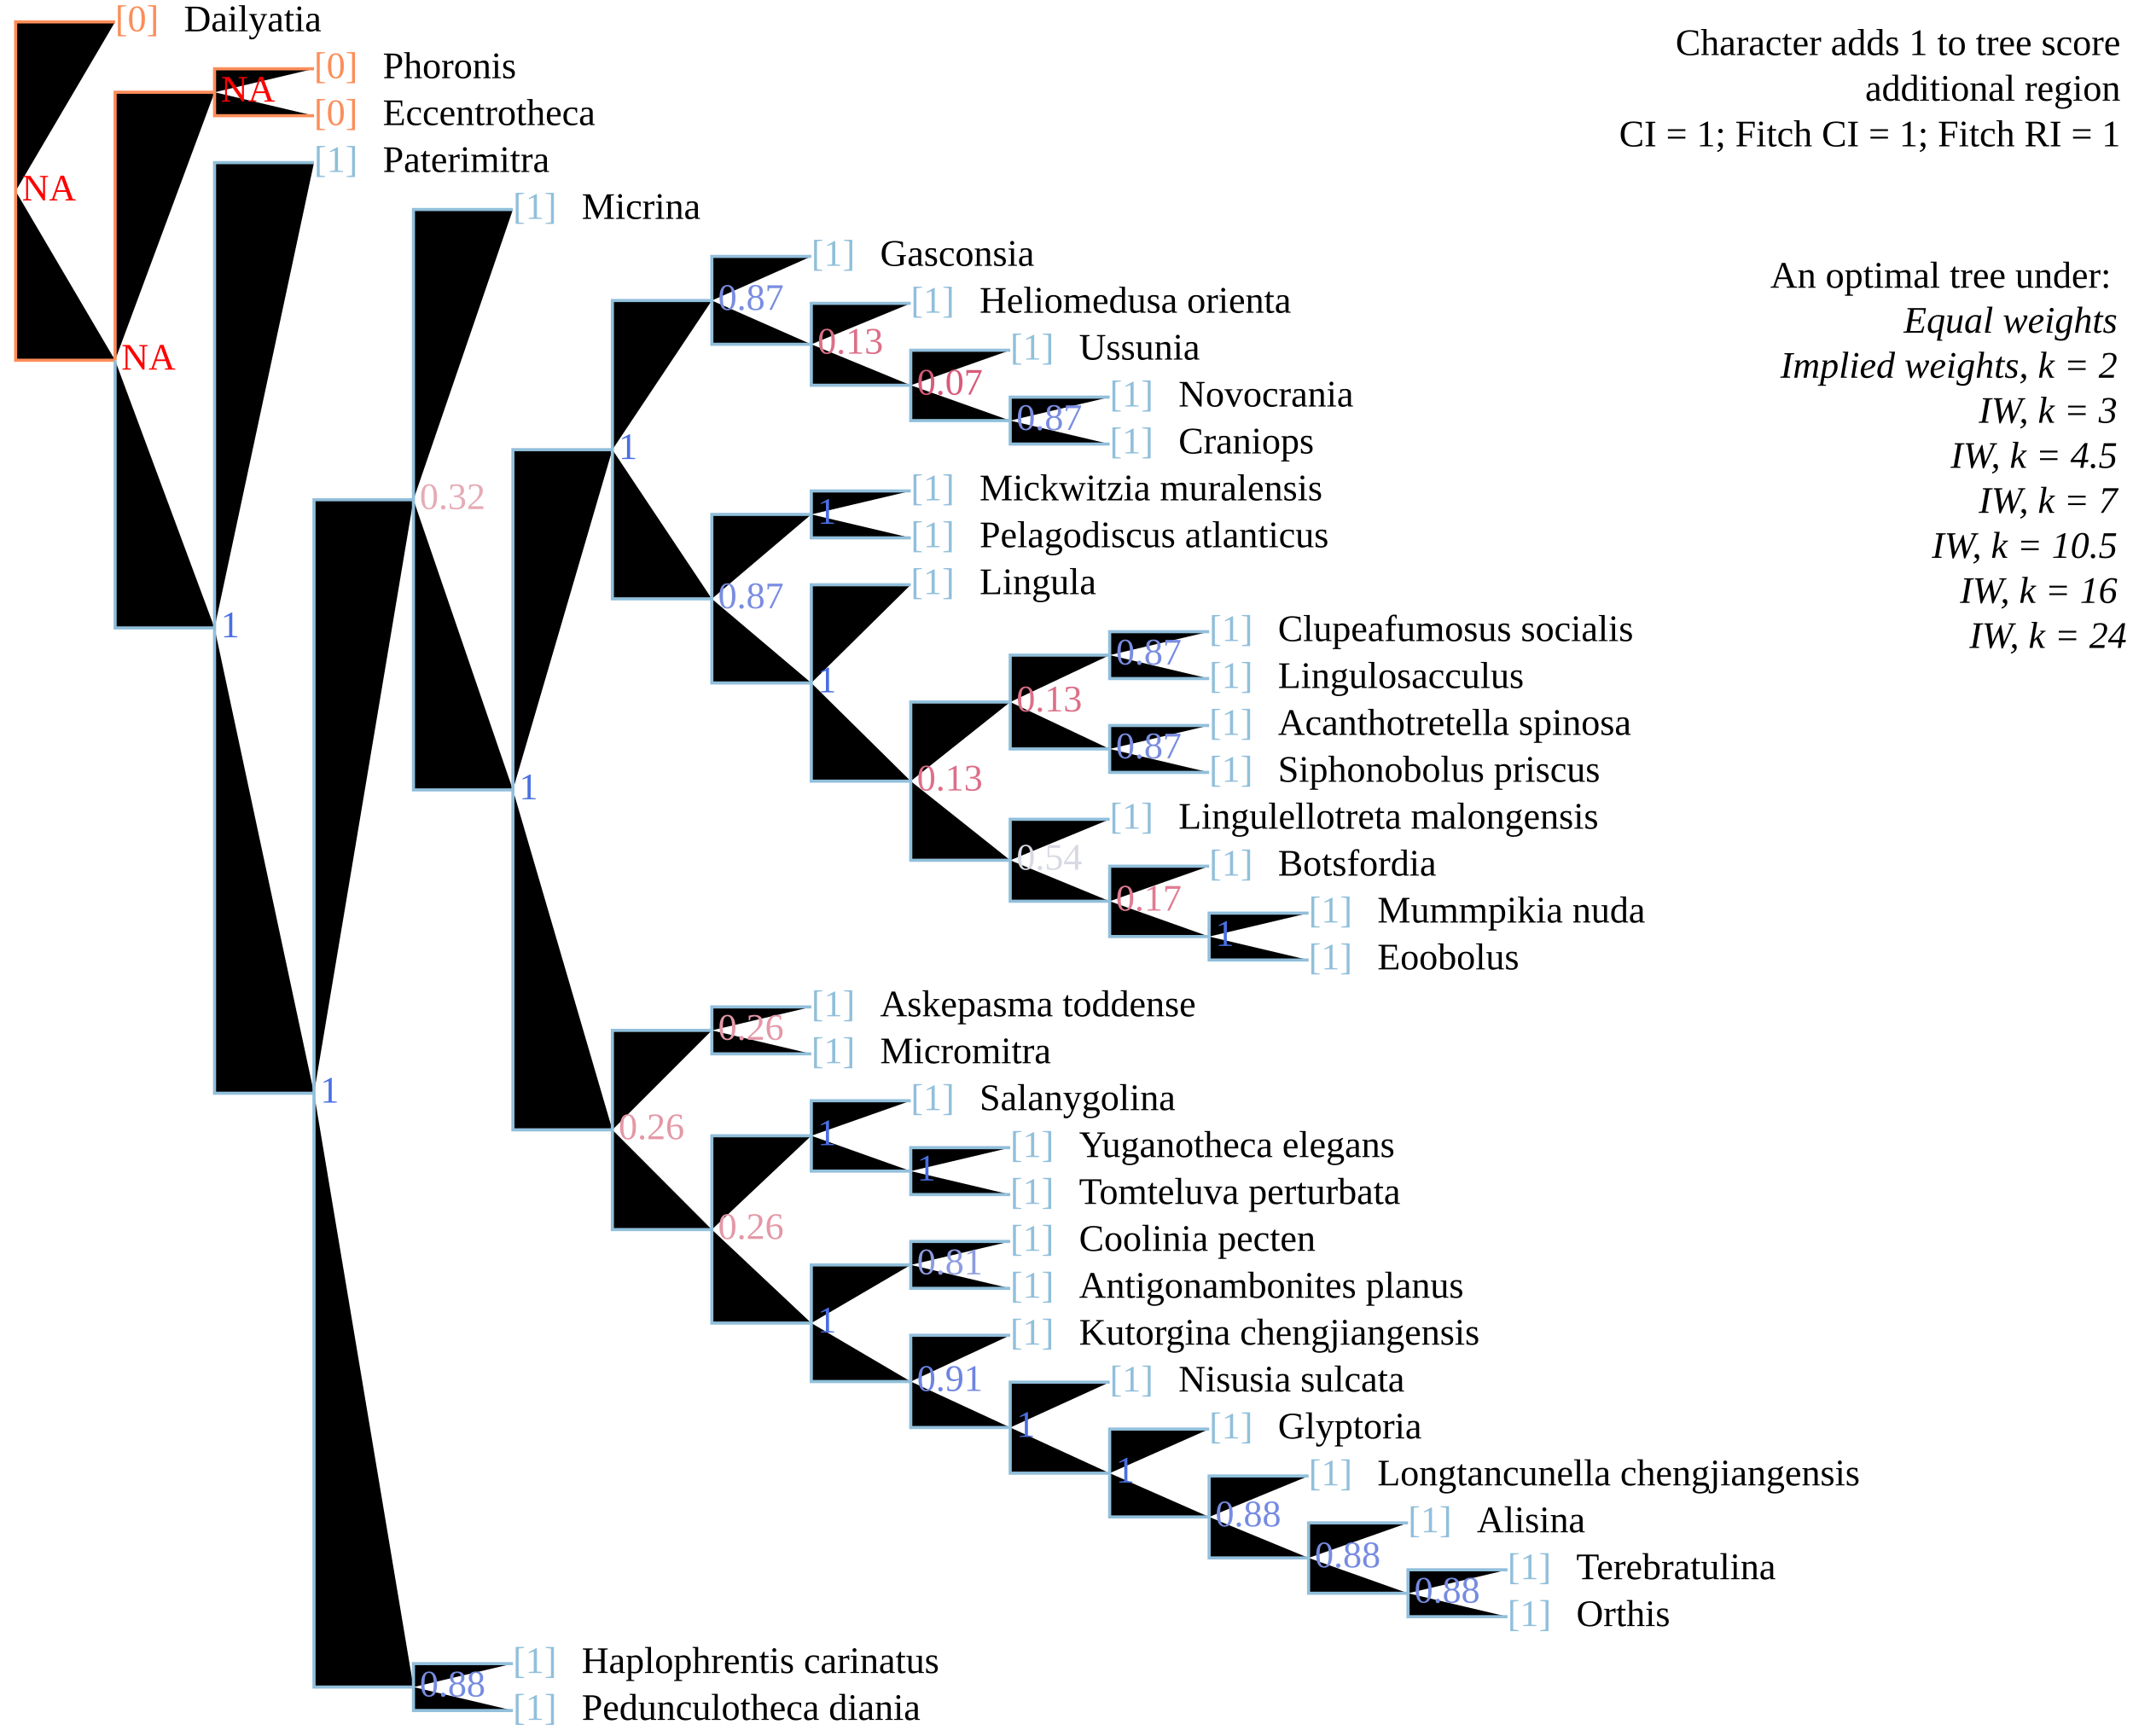
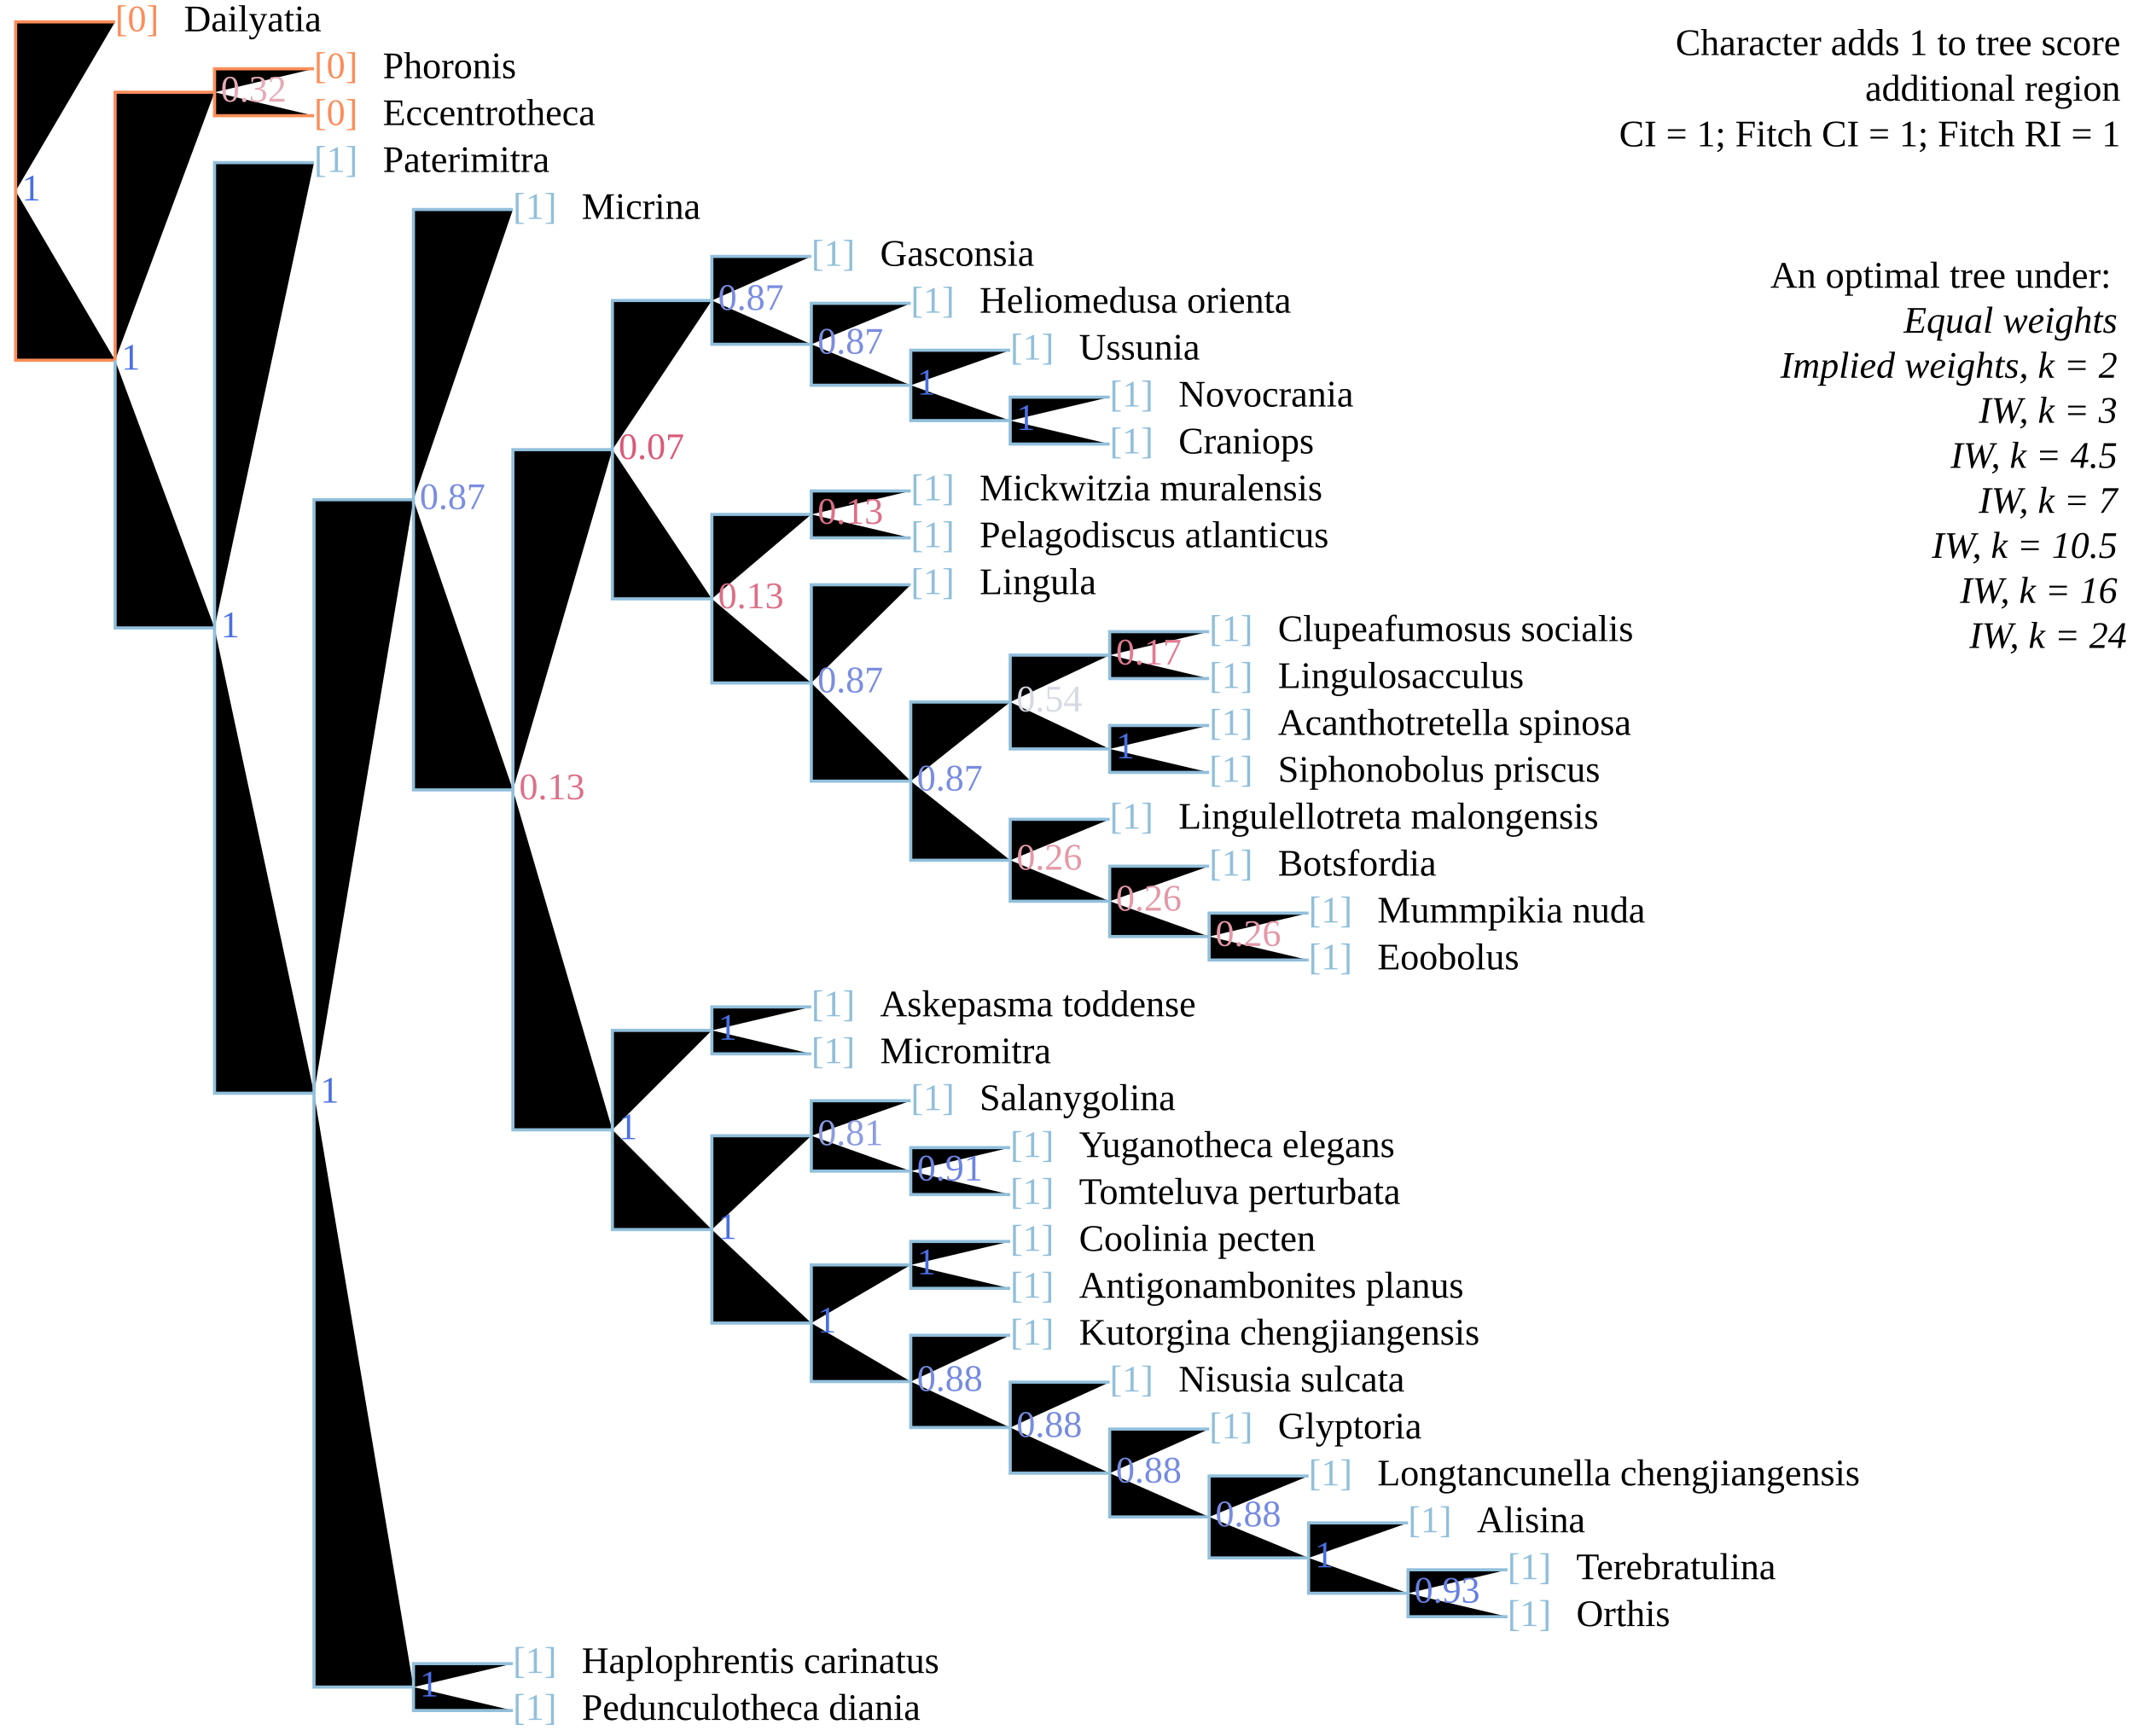
<svg xmlns="http://www.w3.org/2000/svg" version="1.1" width="682" height="555" class="tree" char="2">
  <text x="678" y="17.6" text-anchor="end" class="stepsLabel">Character adds <tspan class="score">1</tspan> to tree score</text>
  <text x="678" y="32.2" text-anchor="end" class="stepsLabel">
    <tspan class="score" /> additional region</text>
  <text x="678" y="46.8" text-anchor="end" class="stepsLabel">CI = 1; Fitch CI = 1; Fitch RI = 1</text>
  <text x="678" y="76" text-anchor="end" class="stepsLabel">
    <tspan dy="16">An optimal tree under:</tspan>
    <tspan x="680" style="font-style:italic" class="notThisAn" dy="1.2em">Equal weights</tspan>
    <tspan x="680" style="font-style:italic" class="notThisAn" dy="1.2em">Implied weights, k = 2</tspan>
    <tspan x="680" style="font-style:italic" class="notThisAn" dy="1.2em">IW, k = 3</tspan>
    <tspan x="680" style="font-style:italic" class="thisAn" dy="1.2em">IW, k = 4.5</tspan>
    <tspan x="680" style="font-style:italic" class="notThisAn" dy="1.2em">IW, k = 7</tspan>
    <tspan x="680" style="font-style:italic" class="notThisAn" dy="1.2em">IW, k = 10.5</tspan>
    <tspan x="680" style="font-style:italic" class="notThisAn" dy="1.2em">IW, k = 16</tspan>
    <tspan x="680" style="font-style:italic" class="notThisAn" dy="1.2em">IW, k = 24</tspan>
  </text>
  <text x="36.8" y="10" fill="#fc8d59" class="flag">[0]</text>
  <text x="58.8" y="10" class="taxonLabel">Dailyatia</text>
  <text x="100.4" y="25" fill="#fc8d59" class="flag">[0]</text>
  <text x="122.4" y="25" class="taxonLabel">Phoronis</text>
  <text x="100.4" y="40" fill="#fc8d59" class="flag">[0]</text>
  <text x="122.4" y="40" class="taxonLabel">Eccentrotheca</text>
  <text x="100.4" y="55" fill="#91bfdb" class="flag">[1]</text>
  <text x="122.4" y="55" class="taxonLabel">Paterimitra</text>
  <text x="164" y="70" fill="#91bfdb" class="flag">[1]</text>
  <text x="186" y="70" class="taxonLabel">Micrina</text>
  <text x="259.4" y="85" fill="#91bfdb" class="flag">[1]</text>
  <text x="281.4" y="85" class="taxonLabel">Gasconsia</text>
  <text x="291.2" y="100" fill="#91bfdb" class="flag">[1]</text>
  <text x="313.2" y="100" class="taxonLabel">Heliomedusa orienta</text>
  <text x="323" y="115" fill="#91bfdb" class="flag">[1]</text>
  <text x="345" y="115" class="taxonLabel">Ussunia</text>
  <text x="354.8" y="130" fill="#91bfdb" class="flag">[1]</text>
  <text x="376.8" y="130" class="taxonLabel">Novocrania</text>
  <text x="354.8" y="145" fill="#91bfdb" class="flag">[1]</text>
  <text x="376.8" y="145" class="taxonLabel">Craniops</text>
  <text x="291.2" y="160" fill="#91bfdb" class="flag">[1]</text>
  <text x="313.2" y="160" class="taxonLabel">Mickwitzia muralensis</text>
  <text x="291.2" y="175" fill="#91bfdb" class="flag">[1]</text>
  <text x="313.2" y="175" class="taxonLabel">Pelagodiscus atlanticus</text>
  <text x="291.2" y="190" fill="#91bfdb" class="flag">[1]</text>
  <text x="313.2" y="190" class="taxonLabel">Lingula</text>
  <text x="386.6" y="205" fill="#91bfdb" class="flag">[1]</text>
  <text x="408.6" y="205" class="taxonLabel">Clupeafumosus socialis</text>
  <text x="386.6" y="220" fill="#91bfdb" class="flag">[1]</text>
  <text x="408.6" y="220" class="taxonLabel">Lingulosacculus</text>
  <text x="386.6" y="235" fill="#91bfdb" class="flag">[1]</text>
  <text x="408.6" y="235" class="taxonLabel">Acanthotretella spinosa</text>
  <text x="386.6" y="250" fill="#91bfdb" class="flag">[1]</text>
  <text x="408.6" y="250" class="taxonLabel">Siphonobolus priscus</text>
  <text x="354.8" y="265" fill="#91bfdb" class="flag">[1]</text>
  <text x="376.8" y="265" class="taxonLabel">Lingulellotreta malongensis</text>
  <text x="386.6" y="280" fill="#91bfdb" class="flag">[1]</text>
  <text x="408.6" y="280" class="taxonLabel">Botsfordia</text>
  <text x="418.4" y="295" fill="#91bfdb" class="flag">[1]</text>
  <text x="440.4" y="295" class="taxonLabel">Mummpikia nuda</text>
  <text x="418.4" y="310" fill="#91bfdb" class="flag">[1]</text>
  <text x="440.4" y="310" class="taxonLabel">Eoobolus</text>
  <text x="259.4" y="325" fill="#91bfdb" class="flag">[1]</text>
  <text x="281.4" y="325" class="taxonLabel">Askepasma toddense</text>
  <text x="259.4" y="340" fill="#91bfdb" class="flag">[1]</text>
  <text x="281.4" y="340" class="taxonLabel">Micromitra</text>
  <text x="291.2" y="355" fill="#91bfdb" class="flag">[1]</text>
  <text x="313.2" y="355" class="taxonLabel">Salanygolina</text>
  <text x="323" y="370" fill="#91bfdb" class="flag">[1]</text>
  <text x="345" y="370" class="taxonLabel">Yuganotheca elegans</text>
  <text x="323" y="385" fill="#91bfdb" class="flag">[1]</text>
  <text x="345" y="385" class="taxonLabel">Tomteluva perturbata</text>
  <text x="323" y="400" fill="#91bfdb" class="flag">[1]</text>
  <text x="345" y="400" class="taxonLabel">Coolinia pecten</text>
  <text x="323" y="415" fill="#91bfdb" class="flag">[1]</text>
  <text x="345" y="415" class="taxonLabel">Antigonambonites planus</text>
  <text x="323" y="430" fill="#91bfdb" class="flag">[1]</text>
  <text x="345" y="430" class="taxonLabel">Kutorgina chengjiangensis</text>
  <text x="354.8" y="445" fill="#91bfdb" class="flag">[1]</text>
  <text x="376.8" y="445" class="taxonLabel">Nisusia sulcata</text>
  <text x="386.6" y="460" fill="#91bfdb" class="flag">[1]</text>
  <text x="408.6" y="460" class="taxonLabel">Glyptoria</text>
  <text x="418.4" y="475" fill="#91bfdb" class="flag">[1]</text>
  <text x="440.4" y="475" class="taxonLabel">Longtancunella chengjiangensis</text>
  <text x="450.2" y="490" fill="#91bfdb" class="flag">[1]</text>
  <text x="472.2" y="490" class="taxonLabel">Alisina</text>
  <text x="482" y="505" fill="#91bfdb" class="flag">[1]</text>
  <text x="504" y="505" class="taxonLabel">Terebratulina</text>
  <text x="482" y="520" fill="#91bfdb" class="flag">[1]</text>
  <text x="504" y="520" class="taxonLabel">Orthis</text>
  <text x="164" y="535" fill="#91bfdb" class="flag">[1]</text>
  <text x="186" y="535" class="taxonLabel">Haplophrentis carinatus</text>
  <text x="164" y="550" fill="#91bfdb" class="flag">[1]</text>
  <text x="186" y="550" class="taxonLabel">Pedunculotheca diania</text>
  <path d="M5,61.1V7H36.8M5,61.1V115.2H36.8M36.8,115.2V29.5H68.6M68.6,29.5V22H100.4M68.6,29.5V37H100.4" stroke="#fc8d59" />
  <path d="M36.8,115.2V200.8H68.6M68.6,200.8V52H100.4M68.6,200.8V349.6H100.4M100.4,349.6V159.8H132.2M132.2,159.8V67H164M132.2,159.8V252.6H164M164,252.6V143.8H195.8M195.8,143.8V96.1H227.6M227.6,96.1V82H259.4M227.6,96.1V110.1H259.4M259.4,110.1V97H291.2M259.4,110.1V123.2H291.2M291.2,123.2V112H323M291.2,123.2V134.5H323M323,134.5V127H354.8M323,134.5V142H354.8M195.8,143.8V191.5H227.6M227.6,191.5V164.5H259.4M259.4,164.5V157H291.2M259.4,164.5V172H291.2M227.6,191.5V218.4H259.4M259.4,218.4V187H291.2M259.4,218.4V249.8H291.2M291.2,249.8V224.5H323M323,224.5V209.5H354.8M354.8,209.5V202H386.6M354.8,209.5V217H386.6M323,224.5V239.5H354.8M354.8,239.5V232H386.6M354.8,239.5V247H386.6M291.2,249.8V275.1H323M323,275.1V262H354.8M323,275.1V288.2H354.8M354.8,288.2V277H386.6M354.8,288.2V299.5H386.6M386.6,299.5V292H418.4M386.6,299.5V307H418.4M164,252.6V361.3H195.8M195.8,361.3V329.5H227.6M227.6,329.5V322H259.4M227.6,329.5V337H259.4M195.8,361.3V393.2H227.6M227.6,393.2V363.2H259.4M259.4,363.2V352H291.2M259.4,363.2V374.5H291.2M291.2,374.5V367H323M291.2,374.5V382H323M227.6,393.2V423.1H259.4M259.4,423.1V404.5H291.2M291.2,404.5V397H323M291.2,404.5V412H323M259.4,423.1V441.8H291.2M291.2,441.8V427H323M291.2,441.8V456.5H323M323,456.5V442H354.8M323,456.5V471.1H354.8M354.8,471.1V457H386.6M354.8,471.1V485.1H386.6M386.6,485.1V472H418.4M386.6,485.1V498.2H418.4M418.4,498.2V487H450.2M418.4,498.2V509.5H450.2M450.2,509.5V502H482M450.2,509.5V517H482M100.4,349.6V539.5H132.2M132.2,539.5V532H164M132.2,539.5V547H164" stroke="#91bfdb" />
-   <text x="7" y="64.1" class="node" fill="red">NA</text>
-   <text x="38.8" y="118.2" class="node" fill="red">NA</text>
-   <text x="70.6" y="32.5" class="node" fill="red">NA</text>
+   <text x="7" y="64.1" class="node" fill="#4A6FE3">1</text>
+   <text x="38.8" y="118.2" class="node" fill="#4A6FE3">1</text>
+   <text x="70.6" y="32.5" class="node" fill="#E6ABB6">0.32</text>
  <text x="70.6" y="203.8" class="node" fill="#4A6FE3">1</text>
  <text x="102.4" y="352.6" class="node" fill="#4A6FE3">1</text>
-   <text x="134.2" y="162.8" class="node" fill="#E6ABB6">0.32</text>
-   <text x="166" y="255.6" class="node" fill="#4A6FE3">1</text>
-   <text x="197.8" y="146.8" class="node" fill="#4A6FE3">1</text>
+   <text x="134.2" y="162.8" class="node" fill="#7A8DE1">0.87</text>
+   <text x="166" y="255.6" class="node" fill="#DD6F88">0.13</text>
+   <text x="197.8" y="146.8" class="node" fill="#D95A7A">0.07</text>
  <text x="229.6" y="99.1" class="node" fill="#7A8DE1">0.87</text>
-   <text x="261.4" y="113.1" class="node" fill="#DD6F88">0.13</text>
-   <text x="293.2" y="126.2" class="node" fill="#D95A7A">0.07</text>
-   <text x="325" y="137.5" class="node" fill="#7A8DE1">0.87</text>
-   <text x="229.6" y="194.5" class="node" fill="#7A8DE1">0.87</text>
-   <text x="261.4" y="167.5" class="node" fill="#4A6FE3">1</text>
-   <text x="261.4" y="221.4" class="node" fill="#4A6FE3">1</text>
-   <text x="293.2" y="252.8" class="node" fill="#DD6F88">0.13</text>
-   <text x="325" y="227.5" class="node" fill="#DD6F88">0.13</text>
-   <text x="356.8" y="212.5" class="node" fill="#7A8DE1">0.87</text>
-   <text x="356.8" y="242.5" class="node" fill="#7A8DE1">0.87</text>
-   <text x="325" y="278.1" class="node" fill="#D7D9E3">0.54</text>
-   <text x="356.8" y="291.2" class="node" fill="#E07C92">0.17</text>
-   <text x="388.6" y="302.5" class="node" fill="#4A6FE3">1</text>
-   <text x="197.8" y="364.3" class="node" fill="#E498A7">0.26</text>
-   <text x="229.6" y="332.5" class="node" fill="#E498A7">0.26</text>
-   <text x="229.6" y="396.2" class="node" fill="#E498A7">0.26</text>
-   <text x="261.4" y="366.2" class="node" fill="#4A6FE3">1</text>
-   <text x="293.2" y="377.5" class="node" fill="#4A6FE3">1</text>
+   <text x="261.4" y="113.1" class="node" fill="#7A8DE1">0.87</text>
+   <text x="293.2" y="126.2" class="node" fill="#4A6FE3">1</text>
+   <text x="325" y="137.5" class="node" fill="#4A6FE3">1</text>
+   <text x="229.6" y="194.5" class="node" fill="#DD6F88">0.13</text>
+   <text x="261.4" y="167.5" class="node" fill="#DD6F88">0.13</text>
+   <text x="261.4" y="221.4" class="node" fill="#7A8DE1">0.87</text>
+   <text x="293.2" y="252.8" class="node" fill="#7A8DE1">0.87</text>
+   <text x="325" y="227.5" class="node" fill="#D7D9E3">0.54</text>
+   <text x="356.8" y="212.5" class="node" fill="#E07C92">0.17</text>
+   <text x="356.8" y="242.5" class="node" fill="#4A6FE3">1</text>
+   <text x="325" y="278.1" class="node" fill="#E498A7">0.26</text>
+   <text x="356.8" y="291.2" class="node" fill="#E498A7">0.26</text>
+   <text x="388.6" y="302.5" class="node" fill="#E498A7">0.26</text>
+   <text x="197.8" y="364.3" class="node" fill="#4A6FE3">1</text>
+   <text x="229.6" y="332.5" class="node" fill="#4A6FE3">1</text>
+   <text x="229.6" y="396.2" class="node" fill="#4A6FE3">1</text>
+   <text x="261.4" y="366.2" class="node" fill="#8C9BE1">0.81</text>
+   <text x="293.2" y="377.5" class="node" fill="#6D84E1">0.91</text>
  <text x="261.4" y="426.1" class="node" fill="#4A6FE3">1</text>
-   <text x="293.2" y="407.5" class="node" fill="#8C9BE1">0.81</text>
-   <text x="293.2" y="444.8" class="node" fill="#6D84E1">0.91</text>
-   <text x="325" y="459.5" class="node" fill="#4A6FE3">1</text>
-   <text x="356.8" y="474.1" class="node" fill="#4A6FE3">1</text>
+   <text x="293.2" y="407.5" class="node" fill="#4A6FE3">1</text>
+   <text x="293.2" y="444.8" class="node" fill="#768BE1">0.88</text>
+   <text x="325" y="459.5" class="node" fill="#768BE1">0.88</text>
+   <text x="356.8" y="474.1" class="node" fill="#768BE1">0.88</text>
  <text x="388.6" y="488.1" class="node" fill="#768BE1">0.88</text>
-   <text x="420.4" y="501.2" class="node" fill="#768BE1">0.88</text>
-   <text x="452.2" y="512.5" class="node" fill="#768BE1">0.88</text>
-   <text x="134.2" y="542.5" class="node" fill="#768BE1">0.88</text>
+   <text x="420.4" y="501.2" class="node" fill="#4A6FE3">1</text>
+   <text x="452.2" y="512.5" class="node" fill="#667FE1">0.93</text>
+   <text x="134.2" y="542.5" class="node" fill="#4A6FE3">1</text>
</svg>
